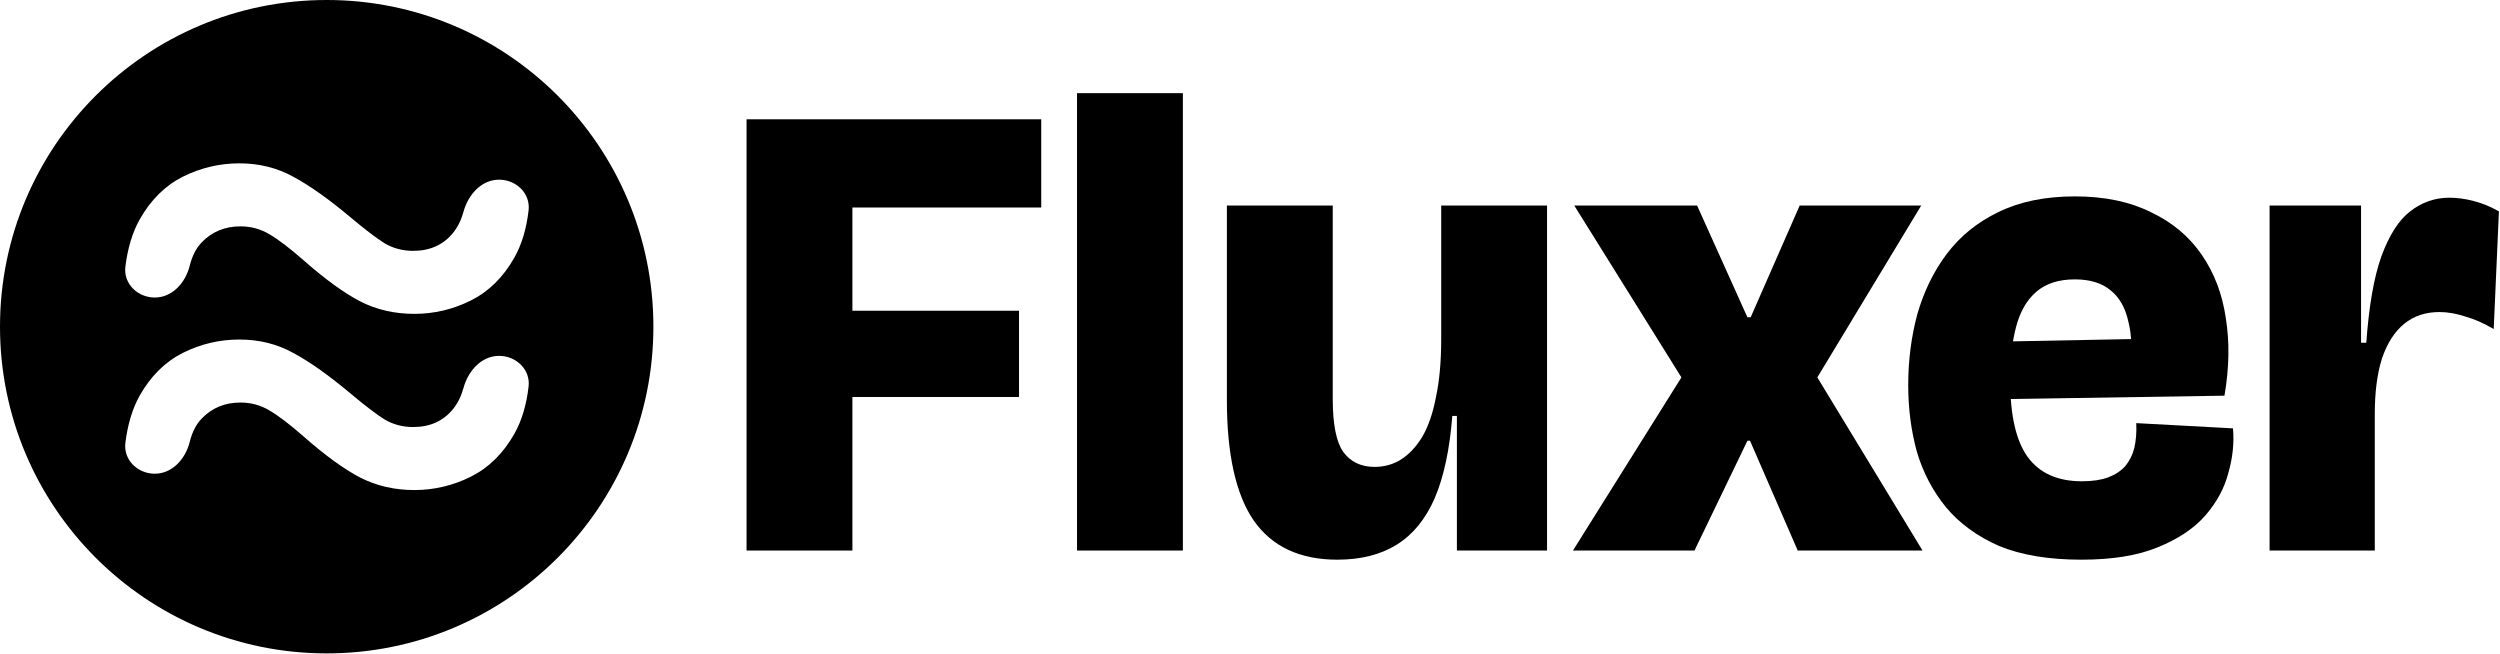
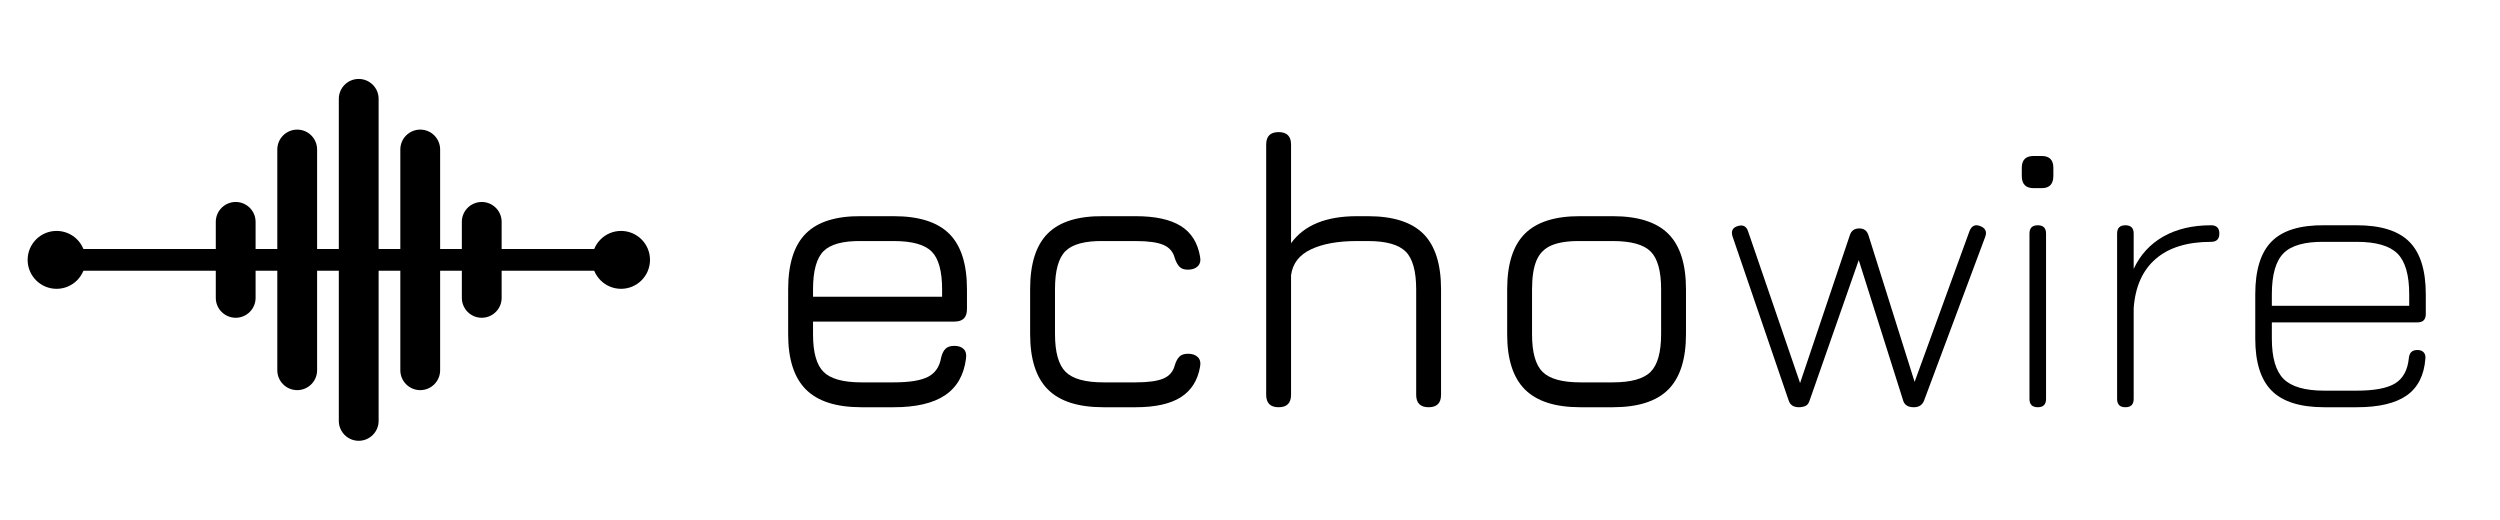
- <svg xmlns="http://www.w3.org/2000/svg" width="1959" height="512" viewBox="0 0 1959 512" fill="none">
-   <path d="M585 431.4V93.48H667.944V431.4H585ZM626.472 311.08V243.496H798.504V311.08H626.472ZM626.472 162.6V93.48H815.912V162.6H626.472Z" fill="black" />
-   <path d="M843.951 431.4V73H926.895V431.4H843.951Z" fill="black" />
-   <path d="M1047.92 438.568C1018.57 438.568 996.72 428.328 982.384 407.848C968.389 387.368 961.392 355.965 961.392 313.64V161.064H1044.34V312.616C1044.34 332.413 1047.07 346.237 1052.53 354.088C1058.33 361.939 1066.52 365.864 1077.1 365.864C1084.61 365.864 1091.44 363.987 1097.58 360.232C1104.07 356.136 1109.7 350.163 1114.48 342.312C1119.26 334.12 1122.84 323.709 1125.23 311.08C1127.96 298.451 1129.33 283.261 1129.33 265.512V161.064H1212.27V431.4H1141.62V325.928H1138.03C1135.98 352.211 1131.38 373.715 1124.21 390.44C1117.04 406.824 1107.14 418.941 1094.51 426.792C1081.88 434.643 1066.35 438.568 1047.92 438.568Z" fill="black" />
-   <path d="M1232.57 431.4L1317.56 295.72L1233.59 161.064H1329.85L1369.27 248.616H1371.83L1410.23 161.064H1505.46L1424.06 295.72L1506.49 431.4H1408.7L1371.32 345.384H1369.27L1327.8 431.4H1232.57Z" fill="black" />
-   <path d="M1630.96 438.568C1605.36 438.568 1583.86 434.984 1566.45 427.816C1549.39 420.307 1535.56 410.237 1524.98 397.608C1514.4 384.637 1506.72 369.96 1501.94 353.576C1497.5 337.192 1495.28 319.955 1495.28 301.864C1495.28 282.408 1497.67 263.805 1502.45 246.056C1507.57 228.307 1515.25 212.605 1525.49 198.952C1536.07 184.957 1549.56 174.035 1565.94 166.184C1582.67 157.992 1602.63 153.896 1625.84 153.896C1649.05 153.896 1668.85 157.992 1685.24 166.184C1701.96 174.035 1715.27 185.128 1725.17 199.464C1735.07 213.8 1741.39 230.355 1744.12 249.128C1747.19 267.901 1746.85 288.211 1743.09 310.056L1547 313.128V268.072L1679.6 265.512L1668.85 291.624C1670.9 275.923 1670.56 262.781 1667.83 252.2C1665.44 241.277 1660.83 233.085 1654 227.624C1647.18 221.821 1637.79 218.92 1625.84 218.92C1613.21 218.92 1603.15 222.163 1595.64 228.648C1588.13 235.133 1582.84 244.349 1579.76 256.296C1576.69 267.901 1575.16 281.725 1575.16 297.768C1575.16 325.416 1579.76 345.555 1588.98 358.184C1598.2 370.813 1612.36 377.128 1631.48 377.128C1639.67 377.128 1646.49 376.104 1651.96 374.056C1657.42 372.008 1661.85 369.107 1665.27 365.352C1668.68 361.256 1671.07 356.477 1672.44 351.016C1673.8 345.213 1674.31 338.728 1673.97 331.56L1749.75 335.656C1750.77 346.92 1749.58 358.525 1746.16 370.472C1743.09 382.419 1737.12 393.512 1728.24 403.752C1719.37 413.992 1706.91 422.355 1690.87 428.84C1675.17 435.325 1655.2 438.568 1630.96 438.568Z" fill="black" />
-   <path d="M1778.45 431.4V161.064H1850.13V268.584H1854.23C1856.28 239.912 1860.2 217.384 1866 201C1872.15 184.275 1879.66 172.499 1888.53 165.672C1897.75 158.504 1907.99 154.92 1919.25 154.92C1925.4 154.92 1931.71 155.773 1938.2 157.48C1945.02 159.187 1951.68 161.917 1958.16 165.672L1954.07 257.832C1946.56 253.395 1939.22 250.152 1932.05 248.104C1924.88 245.715 1918.06 244.52 1911.57 244.52C1900.65 244.52 1891.43 247.592 1883.92 253.736C1876.41 259.88 1870.61 268.925 1866.52 280.872C1862.76 292.819 1860.88 307.325 1860.88 324.392V431.4H1778.45Z" fill="black" />
-   <path d="M256 0C397.385 0 512 114.615 512 256C512 397.385 397.385 512 256 512C114.615 512 0 397.385 0 256C0 114.615 114.615 0 256 0ZM187.53 266.057C171.987 266.057 157.206 269.562 143.187 276.571C129.321 283.581 118.044 294.781 109.359 310.171C103.743 320.3 100.041 332.574 98.253 346.993C96.599 360.334 107.829 371.2 121.271 371.2C135.049 371.2 145.336 359.626 148.673 346.259C150.564 338.68 153.612 332.67 157.815 328.229C165.891 319.695 176.101 315.429 188.444 315.429C196.673 315.429 204.216 317.486 211.073 321.6C217.93 325.562 226.844 332.343 237.815 341.943C254.577 356.724 269.359 367.467 282.159 374.171C294.959 380.724 309.13 384 324.673 384C340.216 384 354.997 380.495 369.016 373.486C383.035 366.476 394.387 355.276 403.073 339.886C408.811 329.718 412.521 317.389 414.202 302.899C415.745 289.597 404.498 278.857 391.106 278.857C377.243 278.858 366.904 290.561 363.218 303.927C361.421 310.442 358.706 315.952 355.073 320.457C347.454 329.905 337.016 334.629 323.759 334.629C315.53 334.629 308.063 332.647 301.359 328.686C294.806 324.571 285.816 317.714 274.387 308.114C257.473 293.943 242.615 283.429 229.815 276.571C217.168 269.562 203.073 266.057 187.53 266.057ZM187.53 128C171.987 128 157.206 131.505 143.187 138.514C129.321 145.524 118.044 156.724 109.359 172.114C103.743 182.243 100.041 194.517 98.253 208.935C96.599 222.276 107.829 233.142 121.271 233.143C135.049 233.143 145.336 221.569 148.673 208.202C150.564 200.623 153.612 194.613 157.815 190.171C165.891 181.638 176.101 177.371 188.444 177.371C196.673 177.371 204.216 179.429 211.073 183.543C217.93 187.505 226.844 194.286 237.815 203.886C254.577 218.667 269.359 229.41 282.159 236.114C294.959 242.667 309.13 245.943 324.673 245.943C340.216 245.943 354.997 242.438 369.016 235.429C383.035 228.419 394.387 217.219 403.073 201.829C408.811 191.661 412.521 179.332 414.202 164.842C415.745 151.539 404.498 140.8 391.106 140.8C377.243 140.8 366.904 152.504 363.218 165.87C361.421 172.385 358.706 177.895 355.073 182.4C347.454 191.848 337.016 196.571 323.759 196.571C315.53 196.571 308.063 194.59 301.359 190.629C294.806 186.514 285.816 179.657 274.387 170.057C257.473 155.886 242.615 145.371 229.815 138.514C217.168 131.505 203.073 128 187.53 128Z" fill="black" />
+ <svg xmlns="http://www.w3.org/2000/svg" viewBox="0 0 760 158" width="760" height="158">
+   <defs>
+     <linearGradient id="bg" x1="0%" y1="0%" x2="100%" y2="100%">
+       <stop offset="0%" style="stop-color:#0D0D1F" />
+       <stop offset="100%" style="stop-color:#0A1428" />
+     </linearGradient>
+     <linearGradient id="ba" x1="0%" y1="100%" x2="0%" y2="0%">
+       <stop offset="0%" style="stop-color:#A855F7" />
+       <stop offset="100%" style="stop-color:#D8B4FE" />
+     </linearGradient>
+     <linearGradient id="bb" x1="0%" y1="100%" x2="0%" y2="0%">
+       <stop offset="0%" style="stop-color:#3B82F6" />
+       <stop offset="100%" style="stop-color:#93C5FD" />
+     </linearGradient>
+     <linearGradient id="bc" x1="0%" y1="100%" x2="0%" y2="0%">
+       <stop offset="0%" style="stop-color:#0EA5E9" />
+       <stop offset="100%" style="stop-color:#7DD3FC" />
+     </linearGradient>
+     <linearGradient id="wg" x1="0%" y1="0%" x2="100%" y2="0%">
+       <stop offset="0%" style="stop-color:#F43F5E" />
+       <stop offset="100%" style="stop-color:#06B6D4" />
+     </linearGradient>
+   </defs>
+   <g transform="translate(103,79) scale(1.1)">
+     <g fill="#000000">
+       <rect x="-76" y="-3" width="152" height="6" rx="3" />
+       <circle cx="-78" cy="0" r="8" />
+       <circle cx="78" cy="0" r="8" />
+       <rect x="-34" y="-16" width="11" height="32" rx="5.5" />
+       <rect x="-17" y="-36" width="11" height="72" rx="5.5" />
+       <rect x="0" y="-50" width="11" height="100" rx="5.5" />
+       <rect x="17" y="-36" width="11" height="72" rx="5.5" />
+       <rect x="34" y="-16" width="11" height="32" rx="5.5" />
+     </g>
+   </g>
+   <g transform="translate(222,0)">
+     <g transform="translate(8, 123.8) scale(0.06, -0.06)" fill="#000000">
+       <path transform="translate(0, 0)" d="M286 434V369Q286 232 339.5 179.0Q393 126 531 126H695Q814 126 868.5 154.0Q923 182 935 251Q942 281 957.0 296.0Q972 311 1002 311Q1033 311 1049.5 294.5Q1066 278 1061 246Q1045 121 954.5 60.5Q864 0 695 0H531Q340 0 250.0 90.0Q160 180 160 369V597Q160 791 250.0 880.5Q340 970 531 968H695Q887 968 976.5 878.5Q1066 789 1066 597V497Q1066 434 1003 434ZM531 842Q393 844 339.5 791.0Q286 738 286 597V560H940V597Q940 736 887.0 789.0Q834 842 695 842Z" />
+       <path transform="translate(1226, 0)" d="M531 0Q340 0 250.0 90.0Q160 180 160 371V599Q160 791 249.5 880.5Q339 970 531 968H695Q843 968 923.0 918.5Q1003 869 1021 763Q1027 732 1009.5 714.5Q992 697 959 697Q930 697 916.0 712.5Q902 728 893 755Q881 803 835.5 822.5Q790 842 695 842H531Q393 844 339.5 791.5Q286 739 286 599V371Q286 233 339.5 179.5Q393 126 531 126H695Q790 126 835.5 145.5Q881 165 893 213Q902 242 916.5 256.5Q931 271 960 271Q992 271 1009.5 254.0Q1027 237 1021 205Q1003 101 923.0 50.5Q843 0 695 0Z" />
+       <path transform="translate(2388, 0)" d="M257 0Q194 0 194 63V1331Q194 1394 257 1394Q320 1394 320 1331V831Q419 968 653 968H709Q901 968 990.5 878.5Q1080 789 1080 597V63Q1080 0 1017 0Q954 0 954 63V597Q954 736 900.5 789.0Q847 842 709 842H653Q510 842 421.0 800.0Q332 758 320 669V63Q320 0 257 0Z" />
+       <path transform="translate(3643, 0)" d="M531 0Q340 0 250.0 90.0Q160 180 160 369V597Q160 790 250.0 879.5Q340 969 531 968H695Q887 968 976.5 878.5Q1066 789 1066 597V371Q1066 180 976.5 90.0Q887 0 695 0ZM286 369Q286 232 339.5 179.0Q393 126 531 126H695Q834 126 887.0 179.5Q940 233 940 371V597Q940 736 887.0 789.0Q834 842 695 842H531Q439 843 385.5 820.5Q332 798 309.0 744.5Q286 691 286 597Z" />
+     </g>
+     <g transform="translate(302.14, 123.8) scale(0.06, -0.06)" fill="#000000">
+       <path transform="translate(0, 0)" d="M379 0Q338 0 327 34L43 864Q29 906 69 918Q108 930 121 892L411 46H359L637 872Q648 906 685 906Q720 906 731 872L991 46H935L1243 892Q1259 933 1297 918Q1337 903 1323 864L1013 34Q1000 0 961 0Q917 0 907 34L673 774H692L433 34Q426 12 411.0 6.0Q396 0 379 0Z" />
+       <path transform="translate(1367, 0)" d="M201 1110Q141 1110 141 1172V1213Q141 1273 201 1273H242Q301 1273 301 1213V1172Q301 1110 242 1110ZM222 0Q180 0 180 42V880Q180 922 222 922Q264 922 264 880V42Q264 0 222 0Z" />
+       <path transform="translate(1811, 0)" d="M222 0Q180 0 180 42V880Q180 922 222 922Q264 922 264 880V701Q314 808 414.5 865.0Q515 922 656 922Q698 922 698 880Q698 838 656 838Q476 838 376.0 752.0Q276 666 264 502V42Q264 0 222 0Z" />
+       <path transform="translate(2531, 0)" d="M244 430V348Q244 203 303.5 143.5Q363 84 510 84H674Q809 84 869.0 121.0Q929 158 938 248Q940 269 950.5 279.5Q961 290 982 290Q1002 290 1013.0 278.5Q1024 267 1022 246Q1012 119 927.0 59.5Q842 0 674 0H510Q327 0 243.5 83.5Q160 167 160 348V572Q160 757 243.5 840.5Q327 924 510 922H674Q857 922 940.5 838.5Q1024 755 1024 572V472Q1024 430 982 430ZM510 838Q363 840 303.5 780.5Q244 721 244 572V514H940V572Q940 719 880.5 778.5Q821 838 674 838Z" />
+     </g>
+   </g>
</svg>
